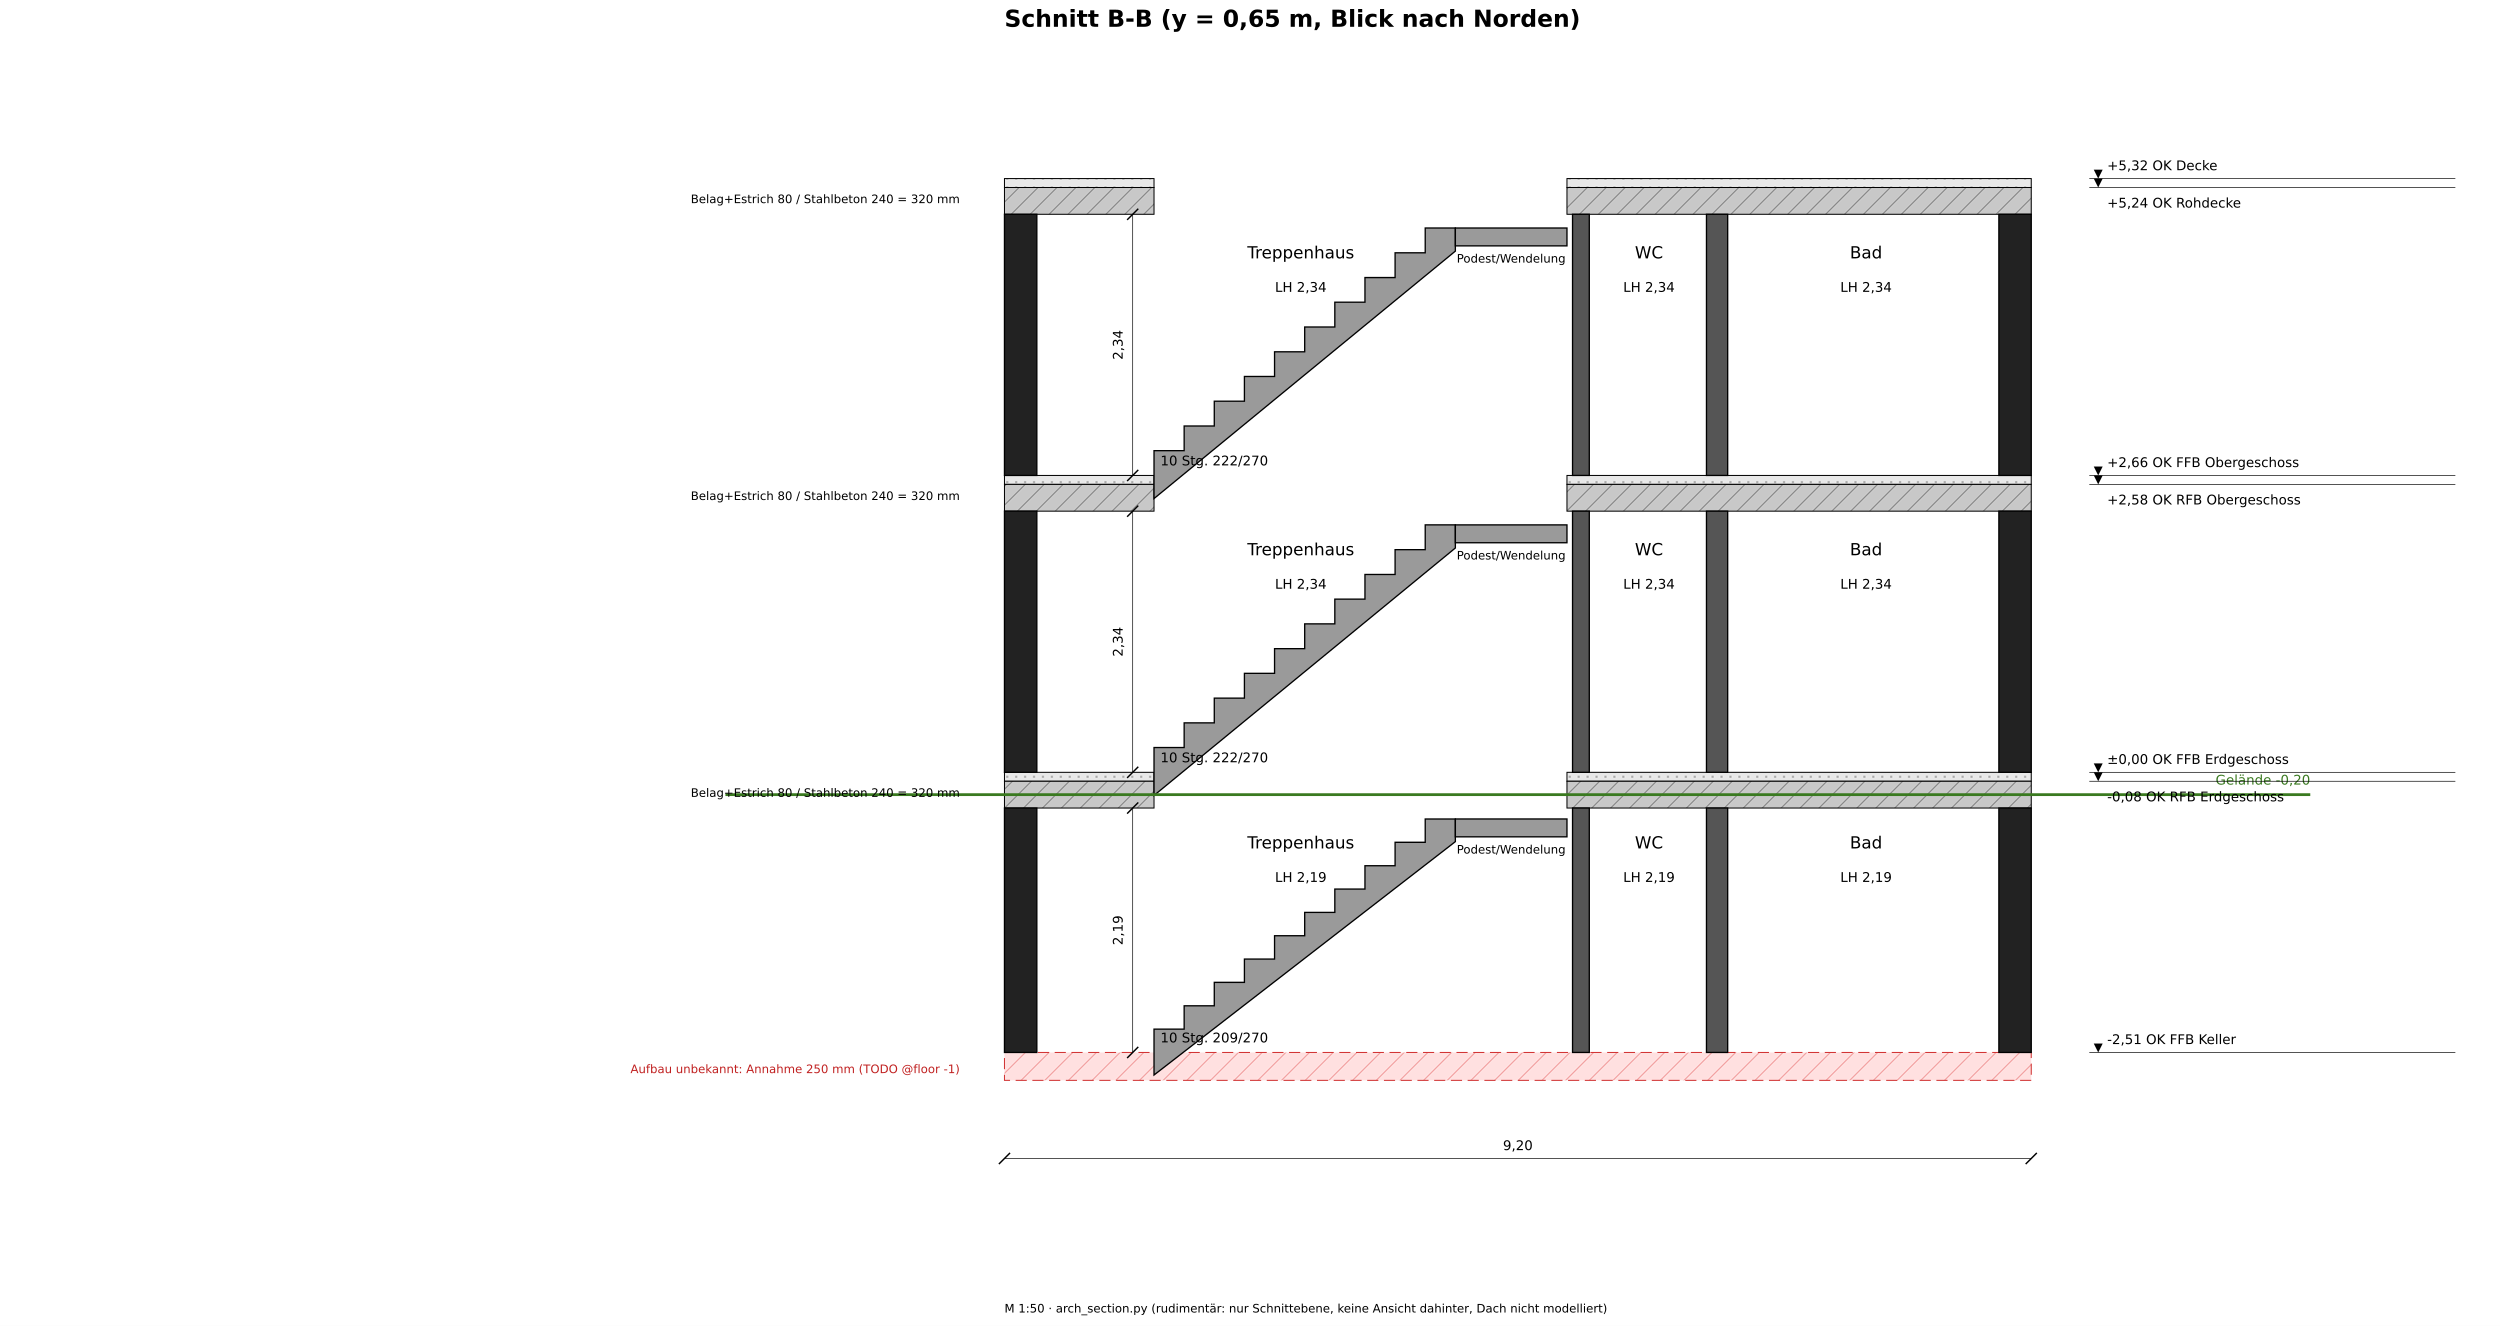
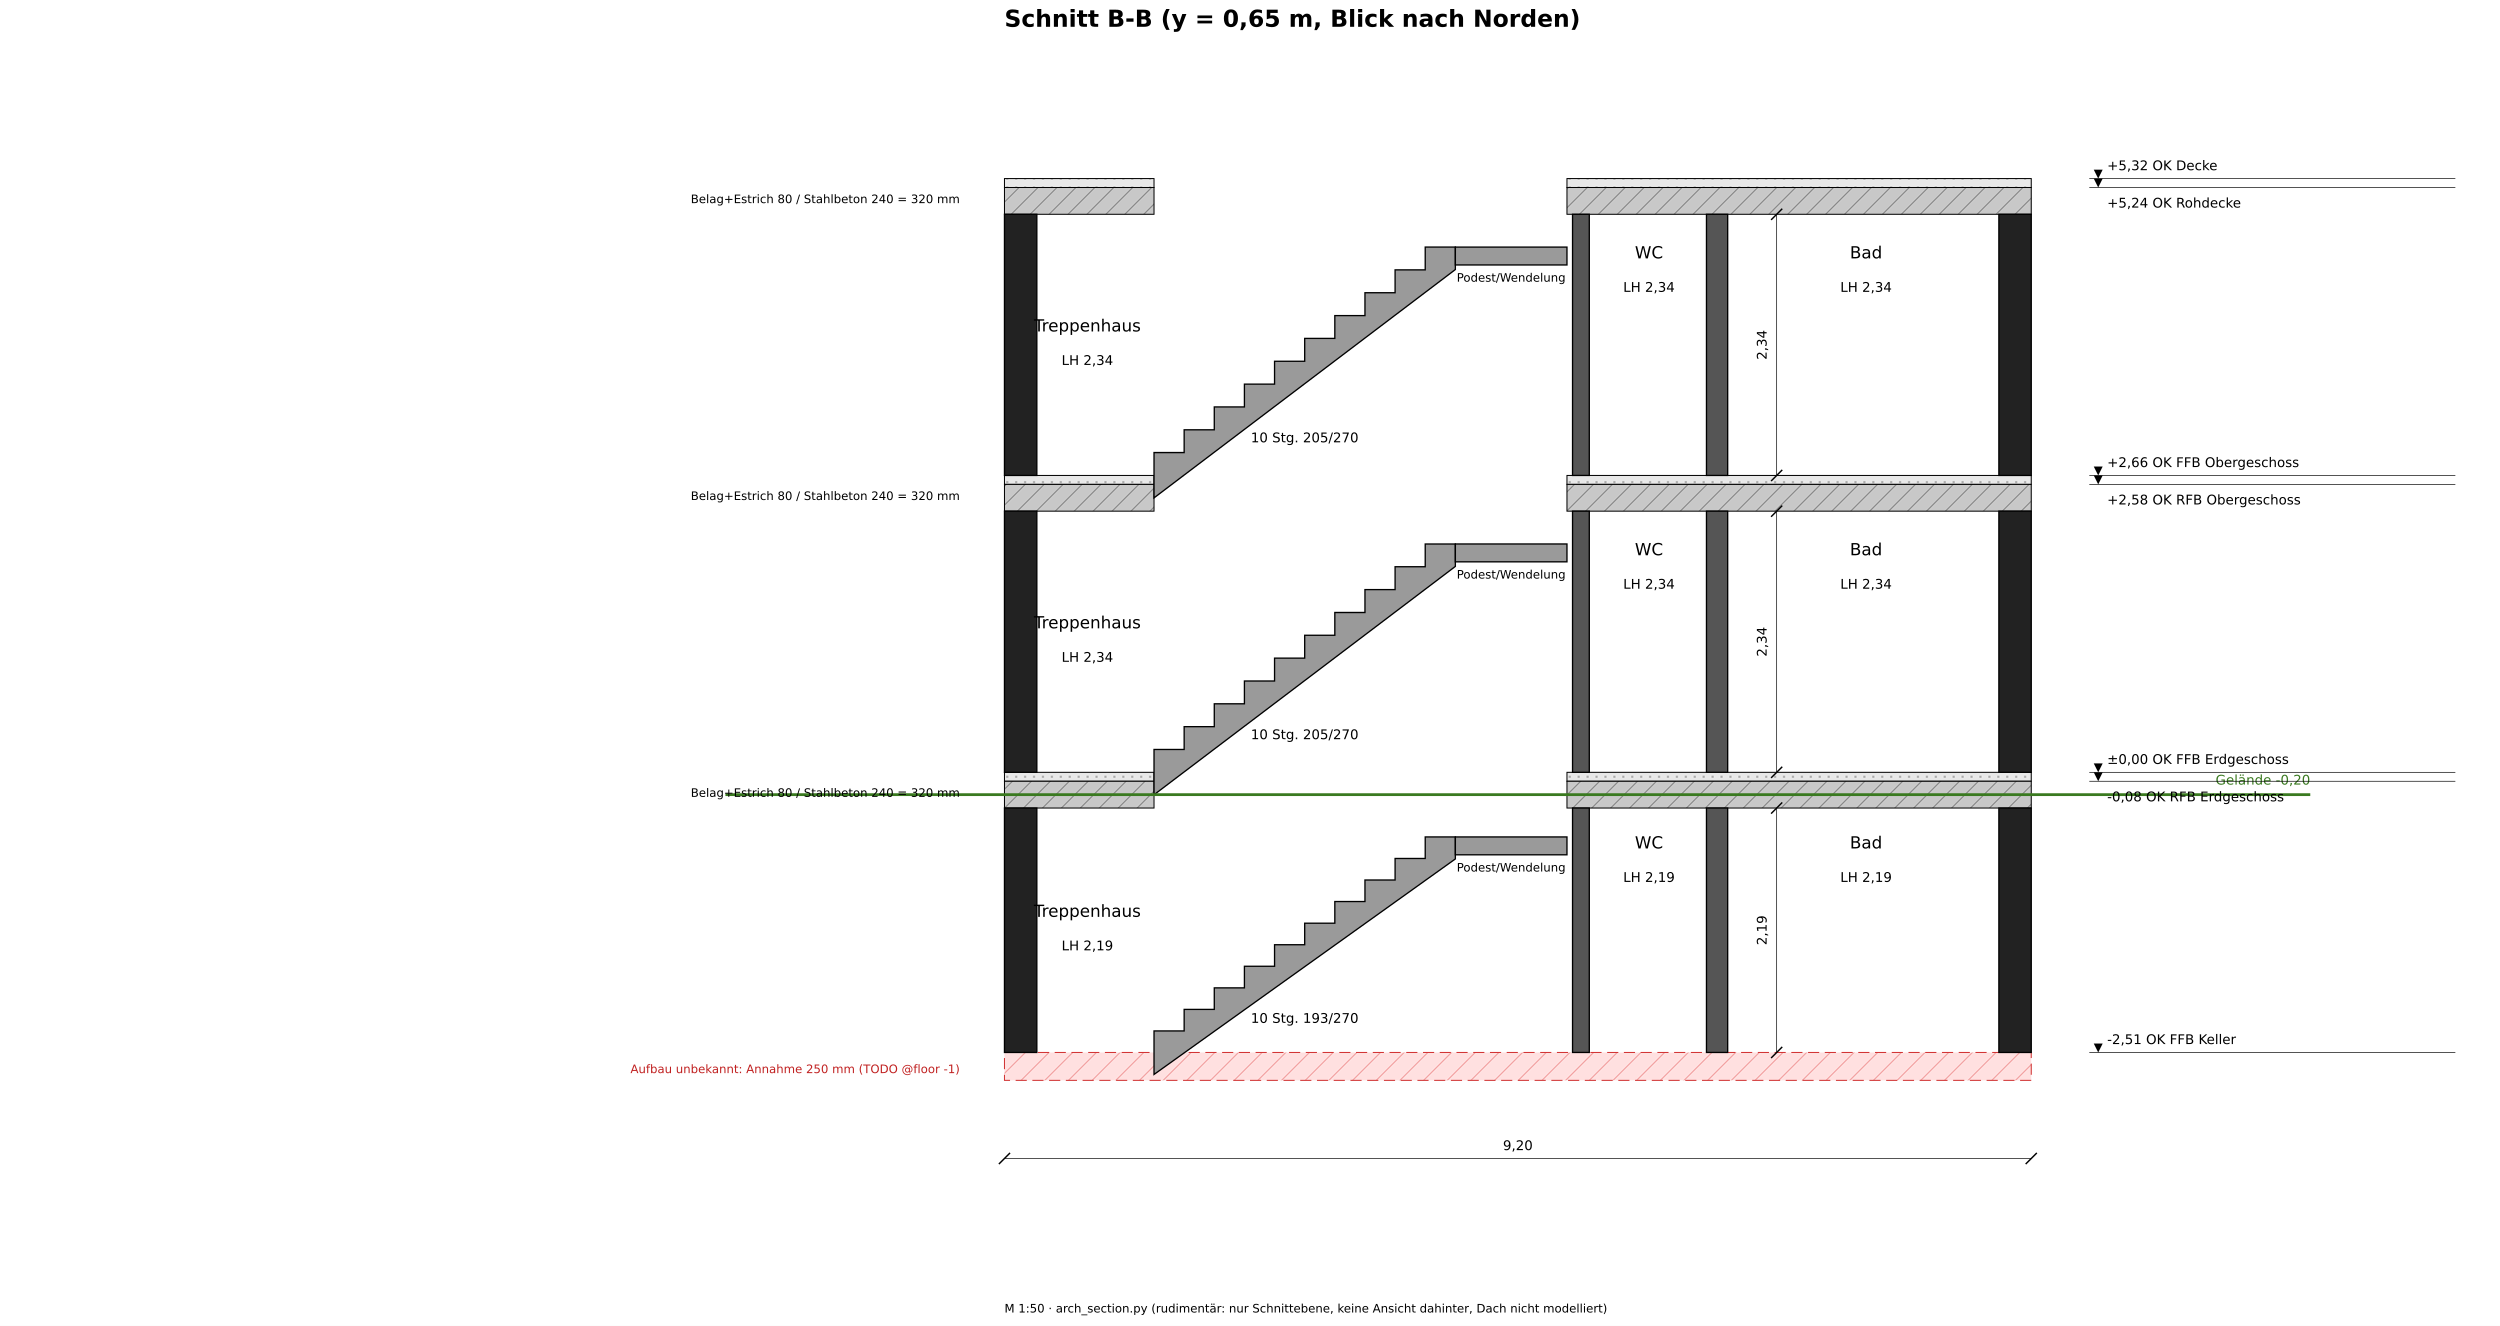
<svg xmlns="http://www.w3.org/2000/svg" width="448.0mm" height="237.6mm" viewBox="-9145 -6920 22400 11880" font-family="DejaVu Sans, sans-serif">
  <defs>
    <pattern id="concrete" patternUnits="userSpaceOnUse" width="120" height="120" patternTransform="rotate(45)">
      <rect width="120" height="120" fill="#c8c8c8" />
      <line x1="0" y1="0" x2="0" y2="120" stroke="#555" stroke-width="10" />
    </pattern>
    <pattern id="screed" patternUnits="userSpaceOnUse" width="80" height="80">
      <rect width="80" height="80" fill="#e8e8e8" />
      <circle cx="40" cy="40" r="8" fill="#777" />
    </pattern>
    <pattern id="insulation" patternUnits="userSpaceOnUse" width="120" height="60">
      <rect width="120" height="60" fill="#fff6d0" />
      <path d="M0 60 L30 0 L60 60 L90 0 L120 60" fill="none" stroke="#a08020" stroke-width="6" />
    </pattern>
    <pattern id="wood" patternUnits="userSpaceOnUse" width="200" height="40">
      <rect width="200" height="40" fill="#e9cf9f" />
      <line x1="0" y1="20" x2="200" y2="20" stroke="#8a6a30" stroke-width="5" />
    </pattern>
    <pattern id="plaster" patternUnits="userSpaceOnUse" width="50" height="50">
      <rect width="50" height="50" fill="#f7f7f7" />
    </pattern>
    <pattern id="todo" patternUnits="userSpaceOnUse" width="150" height="150" patternTransform="rotate(45)">
      <rect width="150" height="150" fill="#ffe0e0" />
      <line x1="0" y1="0" x2="0" y2="150" stroke="#e05050" stroke-width="8" />
    </pattern>
  </defs>
  <rect x="-9145.0" y="-6920" width="22400.0" height="11880" fill="white" />
  <rect x="-145" y="2510" width="9200" height="250" fill="url(#todo)" stroke="#d03030" stroke-width="9" stroke-dasharray="100 50" />
  <rect x="-145" y="0" width="1340" height="80" fill="url(#screed)" stroke="#000" stroke-width="9" />
  <rect x="4895" y="0" width="4160" height="80" fill="url(#screed)" stroke="#000" stroke-width="9" />
  <rect x="-145" y="80" width="1340" height="240" fill="url(#concrete)" stroke="#000" stroke-width="9" />
  <rect x="4895" y="80" width="4160" height="240" fill="url(#concrete)" stroke="#000" stroke-width="9" />
  <rect x="-145" y="-2660" width="1340" height="80" fill="url(#screed)" stroke="#000" stroke-width="9" />
  <rect x="4895" y="-2660" width="4160" height="80" fill="url(#screed)" stroke="#000" stroke-width="9" />
  <rect x="-145" y="-2580" width="1340" height="240" fill="url(#concrete)" stroke="#000" stroke-width="9" />
  <rect x="4895" y="-2580" width="4160" height="240" fill="url(#concrete)" stroke="#000" stroke-width="9" />
  <rect x="-145" y="-5320" width="1340" height="80" fill="url(#screed)" stroke="#000" stroke-width="9" />
  <rect x="4895" y="-5320" width="4160" height="80" fill="url(#screed)" stroke="#000" stroke-width="9" />
  <rect x="-145" y="-5240" width="1340" height="240" fill="url(#concrete)" stroke="#000" stroke-width="9" />
  <rect x="4895" y="-5240" width="4160" height="240" fill="url(#concrete)" stroke="#000" stroke-width="9" />
  <rect x="-145" y="320" width="290" height="2190" fill="#222" stroke="#000" stroke-width="12" />
  <rect x="4945" y="320" width="150" height="2190" fill="#555" stroke="#000" stroke-width="12" />
  <rect x="6145" y="320" width="190" height="2190" fill="#555" stroke="#000" stroke-width="12" />
  <rect x="8765" y="320" width="290" height="2190" fill="#222" stroke="#000" stroke-width="12" />
  <rect x="-145" y="-2340" width="290" height="2340" fill="#222" stroke="#000" stroke-width="12" />
  <rect x="4945" y="-2340" width="150" height="2340" fill="#555" stroke="#000" stroke-width="12" />
  <rect x="6145" y="-2340" width="190" height="2340" fill="#555" stroke="#000" stroke-width="12" />
  <rect x="8765" y="-2340" width="290" height="2340" fill="#222" stroke="#000" stroke-width="12" />
  <rect x="-145" y="-5000" width="290" height="2340" fill="#222" stroke="#000" stroke-width="12" />
  <rect x="4945" y="-5000" width="150" height="2340" fill="#555" stroke="#000" stroke-width="12" />
  <rect x="6145" y="-5000" width="190" height="2340" fill="#555" stroke="#000" stroke-width="12" />
  <rect x="8765" y="-5000" width="290" height="2340" fill="#222" stroke="#000" stroke-width="12" />
-   <polygon points="1195,2510 1195,2301 1465,2301 1465,2092 1735,2092 1735,1882 2005,1882 2005,1673 2275,1673 2275,1464 2545,1464 2545,1255 2815,1255 2815,1046 3085,1046 3085,837 3355,837 3355,627 3625,627 3625,418 3895,418 3895,621 1195,2712" fill="#9a9a9a" stroke="#000" stroke-width="12" />
-   <text x="1735" y="2420" font-size="120" text-anchor="middle">10 Stg. 209/270</text>
-   <rect x="3895" y="418" width="1000" height="160" fill="#9a9a9a" stroke="#000" stroke-width="12" />
-   <text x="4395" y="728" font-size="105" text-anchor="middle">Podest/Wendelung</text>
-   <polygon points="1195,-0 1195,-222 1465,-222 1465,-443 1735,-443 1735,-665 2005,-665 2005,-887 2275,-887 2275,-1108 2545,-1108 2545,-1330 2815,-1330 2815,-1552 3085,-1552 3085,-1773 3355,-1773 3355,-1995 3625,-1995 3625,-2217 3895,-2217 3895,-2010 1195,207" fill="#9a9a9a" stroke="#000" stroke-width="12" />
-   <text x="1735" y="-90" font-size="120" text-anchor="middle">10 Stg. 222/270</text>
-   <rect x="3895" y="-2217" width="1000" height="160" fill="#9a9a9a" stroke="#000" stroke-width="12" />
-   <text x="4395" y="-1907" font-size="105" text-anchor="middle">Podest/Wendelung</text>
-   <polygon points="1195,-2660 1195,-2882 1465,-2882 1465,-3103 1735,-3103 1735,-3325 2005,-3325 2005,-3547 2275,-3547 2275,-3768 2545,-3768 2545,-3990 2815,-3990 2815,-4212 3085,-4212 3085,-4433 3355,-4433 3355,-4655 3625,-4655 3625,-4877 3895,-4877 3895,-4670 1195,-2453" fill="#9a9a9a" stroke="#000" stroke-width="12" />
-   <text x="1735" y="-2750" font-size="120" text-anchor="middle">10 Stg. 222/270</text>
-   <rect x="3895" y="-4877" width="1000" height="160" fill="#9a9a9a" stroke="#000" stroke-width="12" />
-   <text x="4395" y="-4567" font-size="105" text-anchor="middle">Podest/Wendelung</text>
+   <polygon points="1195,2510 1195,2317 1465,2317 1465,2124 1735,2124 1735,1931 2005,1931 2005,1738 2275,1738 2275,1545 2545,1545 2545,1352 2815,1352 2815,1158 3085,1158 3085,965 3355,965 3355,772 3625,772 3625,579 3895,579 3895,776 1195,2707" fill="#9a9a9a" stroke="#000" stroke-width="12" />
+   <text x="2545" y="2245" font-size="120" text-anchor="middle">10 Stg. 193/270</text>
+   <rect x="3895" y="579" width="1000" height="160" fill="#9a9a9a" stroke="#000" stroke-width="12" />
+   <text x="4395" y="889" font-size="105" text-anchor="middle">Podest/Wendelung</text>
+   <polygon points="1195,-0 1195,-205 1465,-205 1465,-409 1735,-409 1735,-614 2005,-614 2005,-818 2275,-818 2275,-1023 2545,-1023 2545,-1228 2815,-1228 2815,-1432 3085,-1432 3085,-1637 3355,-1637 3355,-1842 3625,-1842 3625,-2046 3895,-2046 3895,-1845 1195,201" fill="#9a9a9a" stroke="#000" stroke-width="12" />
+   <text x="2545" y="-297" font-size="120" text-anchor="middle">10 Stg. 205/270</text>
+   <rect x="3895" y="-2046" width="1000" height="160" fill="#9a9a9a" stroke="#000" stroke-width="12" />
+   <text x="4395" y="-1736" font-size="105" text-anchor="middle">Podest/Wendelung</text>
+   <polygon points="1195,-2660 1195,-2865 1465,-2865 1465,-3069 1735,-3069 1735,-3274 2005,-3274 2005,-3478 2275,-3478 2275,-3683 2545,-3683 2545,-3888 2815,-3888 2815,-4092 3085,-4092 3085,-4297 3355,-4297 3355,-4502 3625,-4502 3625,-4706 3895,-4706 3895,-4505 1195,-2459" fill="#9a9a9a" stroke="#000" stroke-width="12" />
+   <text x="2545" y="-2957" font-size="120" text-anchor="middle">10 Stg. 205/270</text>
+   <rect x="3895" y="-4706" width="1000" height="160" fill="#9a9a9a" stroke="#000" stroke-width="12" />
+   <text x="4395" y="-4396" font-size="105" text-anchor="middle">Podest/Wendelung</text>
  <line x1="-2645" y1="200" x2="11555" y2="200" stroke="#3a7a20" stroke-width="25" />
  <text x="11555" y="110" font-size="120" text-anchor="end" fill="#3a7a20">Gelände -0,20</text>
-   <text x="2510" y="682" font-size="150" text-anchor="middle">Treppenhaus</text>
-   <text x="2510" y="982" font-size="120" text-anchor="middle">LH 2,19</text>
+   <text x="598" y="1295" font-size="150" text-anchor="middle">Treppenhaus</text>
+   <text x="598" y="1595" font-size="120" text-anchor="middle">LH 2,19</text>
  <text x="5630" y="682" font-size="150" text-anchor="middle">WC</text>
  <text x="5630" y="982" font-size="120" text-anchor="middle">LH 2,19</text>
  <text x="7575" y="682" font-size="150" text-anchor="middle">Bad</text>
  <text x="7575" y="982" font-size="120" text-anchor="middle">LH 2,19</text>
-   <text x="2510" y="-1945" font-size="150" text-anchor="middle">Treppenhaus</text>
-   <text x="2510" y="-1645" font-size="120" text-anchor="middle">LH 2,34</text>
+   <text x="598" y="-1290" font-size="150" text-anchor="middle">Treppenhaus</text>
+   <text x="598" y="-990" font-size="120" text-anchor="middle">LH 2,34</text>
  <text x="5630" y="-1945" font-size="150" text-anchor="middle">WC</text>
  <text x="5630" y="-1645" font-size="120" text-anchor="middle">LH 2,34</text>
  <text x="7575" y="-1945" font-size="150" text-anchor="middle">Bad</text>
  <text x="7575" y="-1645" font-size="120" text-anchor="middle">LH 2,34</text>
-   <text x="2510" y="-4605" font-size="150" text-anchor="middle">Treppenhaus</text>
-   <text x="2510" y="-4305" font-size="120" text-anchor="middle">LH 2,34</text>
+   <text x="598" y="-3950" font-size="150" text-anchor="middle">Treppenhaus</text>
+   <text x="598" y="-3650" font-size="120" text-anchor="middle">LH 2,34</text>
  <text x="5630" y="-4605" font-size="150" text-anchor="middle">WC</text>
  <text x="5630" y="-4305" font-size="120" text-anchor="middle">LH 2,34</text>
  <text x="7575" y="-4605" font-size="150" text-anchor="middle">Bad</text>
  <text x="7575" y="-4305" font-size="120" text-anchor="middle">LH 2,34</text>
  <text x="-545" y="2695" font-size="105" text-anchor="end" fill="#c02020">Aufbau unbekannt: Annahme 250 mm (TODO @floor -1)</text>
  <text x="-545" y="220" font-size="105" text-anchor="end" fill="#000">Belag+Estrich 80 / Stahlbeton 240 = 320 mm</text>
  <text x="-545" y="-2440" font-size="105" text-anchor="end" fill="#000">Belag+Estrich 80 / Stahlbeton 240 = 320 mm</text>
  <text x="-545" y="-5100" font-size="105" text-anchor="end" fill="#000">Belag+Estrich 80 / Stahlbeton 240 = 320 mm</text>
  <path d="M9655 2510 l-40 -80 h80 z" fill="#000" />
  <line x1="9575" y1="2510" x2="12855" y2="2510" stroke="#000" stroke-width="6" />
  <text x="9735" y="2435" font-size="120">-2,51  OK FFB Keller</text>
  <path d="M9655 0 l-40 -80 h80 z" fill="#000" />
  <line x1="9575" y1="0" x2="12855" y2="0" stroke="#000" stroke-width="6" />
  <text x="9735" y="-75" font-size="120">±0,00  OK FFB Erdgeschoss</text>
  <path d="M9655 80 l-40 -80 h80 z" fill="#000" />
  <line x1="9575" y1="80" x2="12855" y2="80" stroke="#000" stroke-width="6" />
  <text x="9735" y="260" font-size="120">-0,08  OK RFB Erdgeschoss</text>
  <path d="M9655 -2660 l-40 -80 h80 z" fill="#000" />
  <line x1="9575" y1="-2660" x2="12855" y2="-2660" stroke="#000" stroke-width="6" />
  <text x="9735" y="-2735" font-size="120">+2,66  OK FFB Obergeschoss</text>
  <path d="M9655 -2580 l-40 -80 h80 z" fill="#000" />
  <line x1="9575" y1="-2580" x2="12855" y2="-2580" stroke="#000" stroke-width="6" />
  <text x="9735" y="-2400" font-size="120">+2,58  OK RFB Obergeschoss</text>
  <path d="M9655 -5320 l-40 -80 h80 z" fill="#000" />
  <line x1="9575" y1="-5320" x2="12855" y2="-5320" stroke="#000" stroke-width="6" />
  <text x="9735" y="-5395" font-size="120">+5,32  OK Decke</text>
  <path d="M9655 -5240 l-40 -80 h80 z" fill="#000" />
  <line x1="9575" y1="-5240" x2="12855" y2="-5240" stroke="#000" stroke-width="6" />
  <text x="9735" y="-5060" font-size="120">+5,24  OK Rohdecke</text>
-   <line x1="1004" y1="2510" x2="1004" y2="320" stroke="#000" stroke-width="6" />
-   <line x1="954" y1="2560" x2="1054" y2="2460" stroke="#000" stroke-width="13" />
-   <line x1="954" y1="370" x2="1054" y2="270" stroke="#000" stroke-width="13" />
-   <text x="914" y="1415" font-size="120" text-anchor="middle" transform="rotate(-90 914 1415)">2,19</text>
-   <line x1="1004" y1="0" x2="1004" y2="-2340" stroke="#000" stroke-width="6" />
-   <line x1="954" y1="50" x2="1054" y2="-50" stroke="#000" stroke-width="13" />
-   <line x1="954" y1="-2290" x2="1054" y2="-2390" stroke="#000" stroke-width="13" />
-   <text x="914" y="-1170" font-size="120" text-anchor="middle" transform="rotate(-90 914 -1170)">2,34</text>
-   <line x1="1004" y1="-2660" x2="1004" y2="-5000" stroke="#000" stroke-width="6" />
-   <line x1="954" y1="-2610" x2="1054" y2="-2710" stroke="#000" stroke-width="13" />
-   <line x1="954" y1="-4950" x2="1054" y2="-5050" stroke="#000" stroke-width="13" />
-   <text x="914" y="-3830" font-size="120" text-anchor="middle" transform="rotate(-90 914 -3830)">2,34</text>
+   <line x1="6774" y1="2510" x2="6774" y2="320" stroke="#000" stroke-width="6" />
+   <line x1="6724" y1="2560" x2="6824" y2="2460" stroke="#000" stroke-width="13" />
+   <line x1="6724" y1="370" x2="6824" y2="270" stroke="#000" stroke-width="13" />
+   <text x="6684" y="1415" font-size="120" text-anchor="middle" transform="rotate(-90 6684 1415)">2,19</text>
+   <line x1="6774" y1="0" x2="6774" y2="-2340" stroke="#000" stroke-width="6" />
+   <line x1="6724" y1="50" x2="6824" y2="-50" stroke="#000" stroke-width="13" />
+   <line x1="6724" y1="-2290" x2="6824" y2="-2390" stroke="#000" stroke-width="13" />
+   <text x="6684" y="-1170" font-size="120" text-anchor="middle" transform="rotate(-90 6684 -1170)">2,34</text>
+   <line x1="6774" y1="-2660" x2="6774" y2="-5000" stroke="#000" stroke-width="6" />
+   <line x1="6724" y1="-2610" x2="6824" y2="-2710" stroke="#000" stroke-width="13" />
+   <line x1="6724" y1="-4950" x2="6824" y2="-5050" stroke="#000" stroke-width="13" />
+   <text x="6684" y="-3830" font-size="120" text-anchor="middle" transform="rotate(-90 6684 -3830)">2,34</text>
  <line x1="-145" y1="3460" x2="9055" y2="3460" stroke="#000" stroke-width="6" />
  <line x1="-195" y1="3510" x2="-95" y2="3410" stroke="#000" stroke-width="13" />
  <line x1="9005" y1="3510" x2="9105" y2="3410" stroke="#000" stroke-width="13" />
  <text x="4455" y="3385" font-size="120" text-anchor="middle">9,20</text>
  <text x="-145" y="-6680" font-size="210" font-weight="bold">Schnitt B-B  (y = 0,65 m, Blick nach Norden)</text>
  <text x="-145" y="4840" font-size="105">M 1:50 · arch_section.py (rudimentär: nur Schnittebene, keine Ansicht dahinter, Dach nicht modelliert)</text>
</svg>
